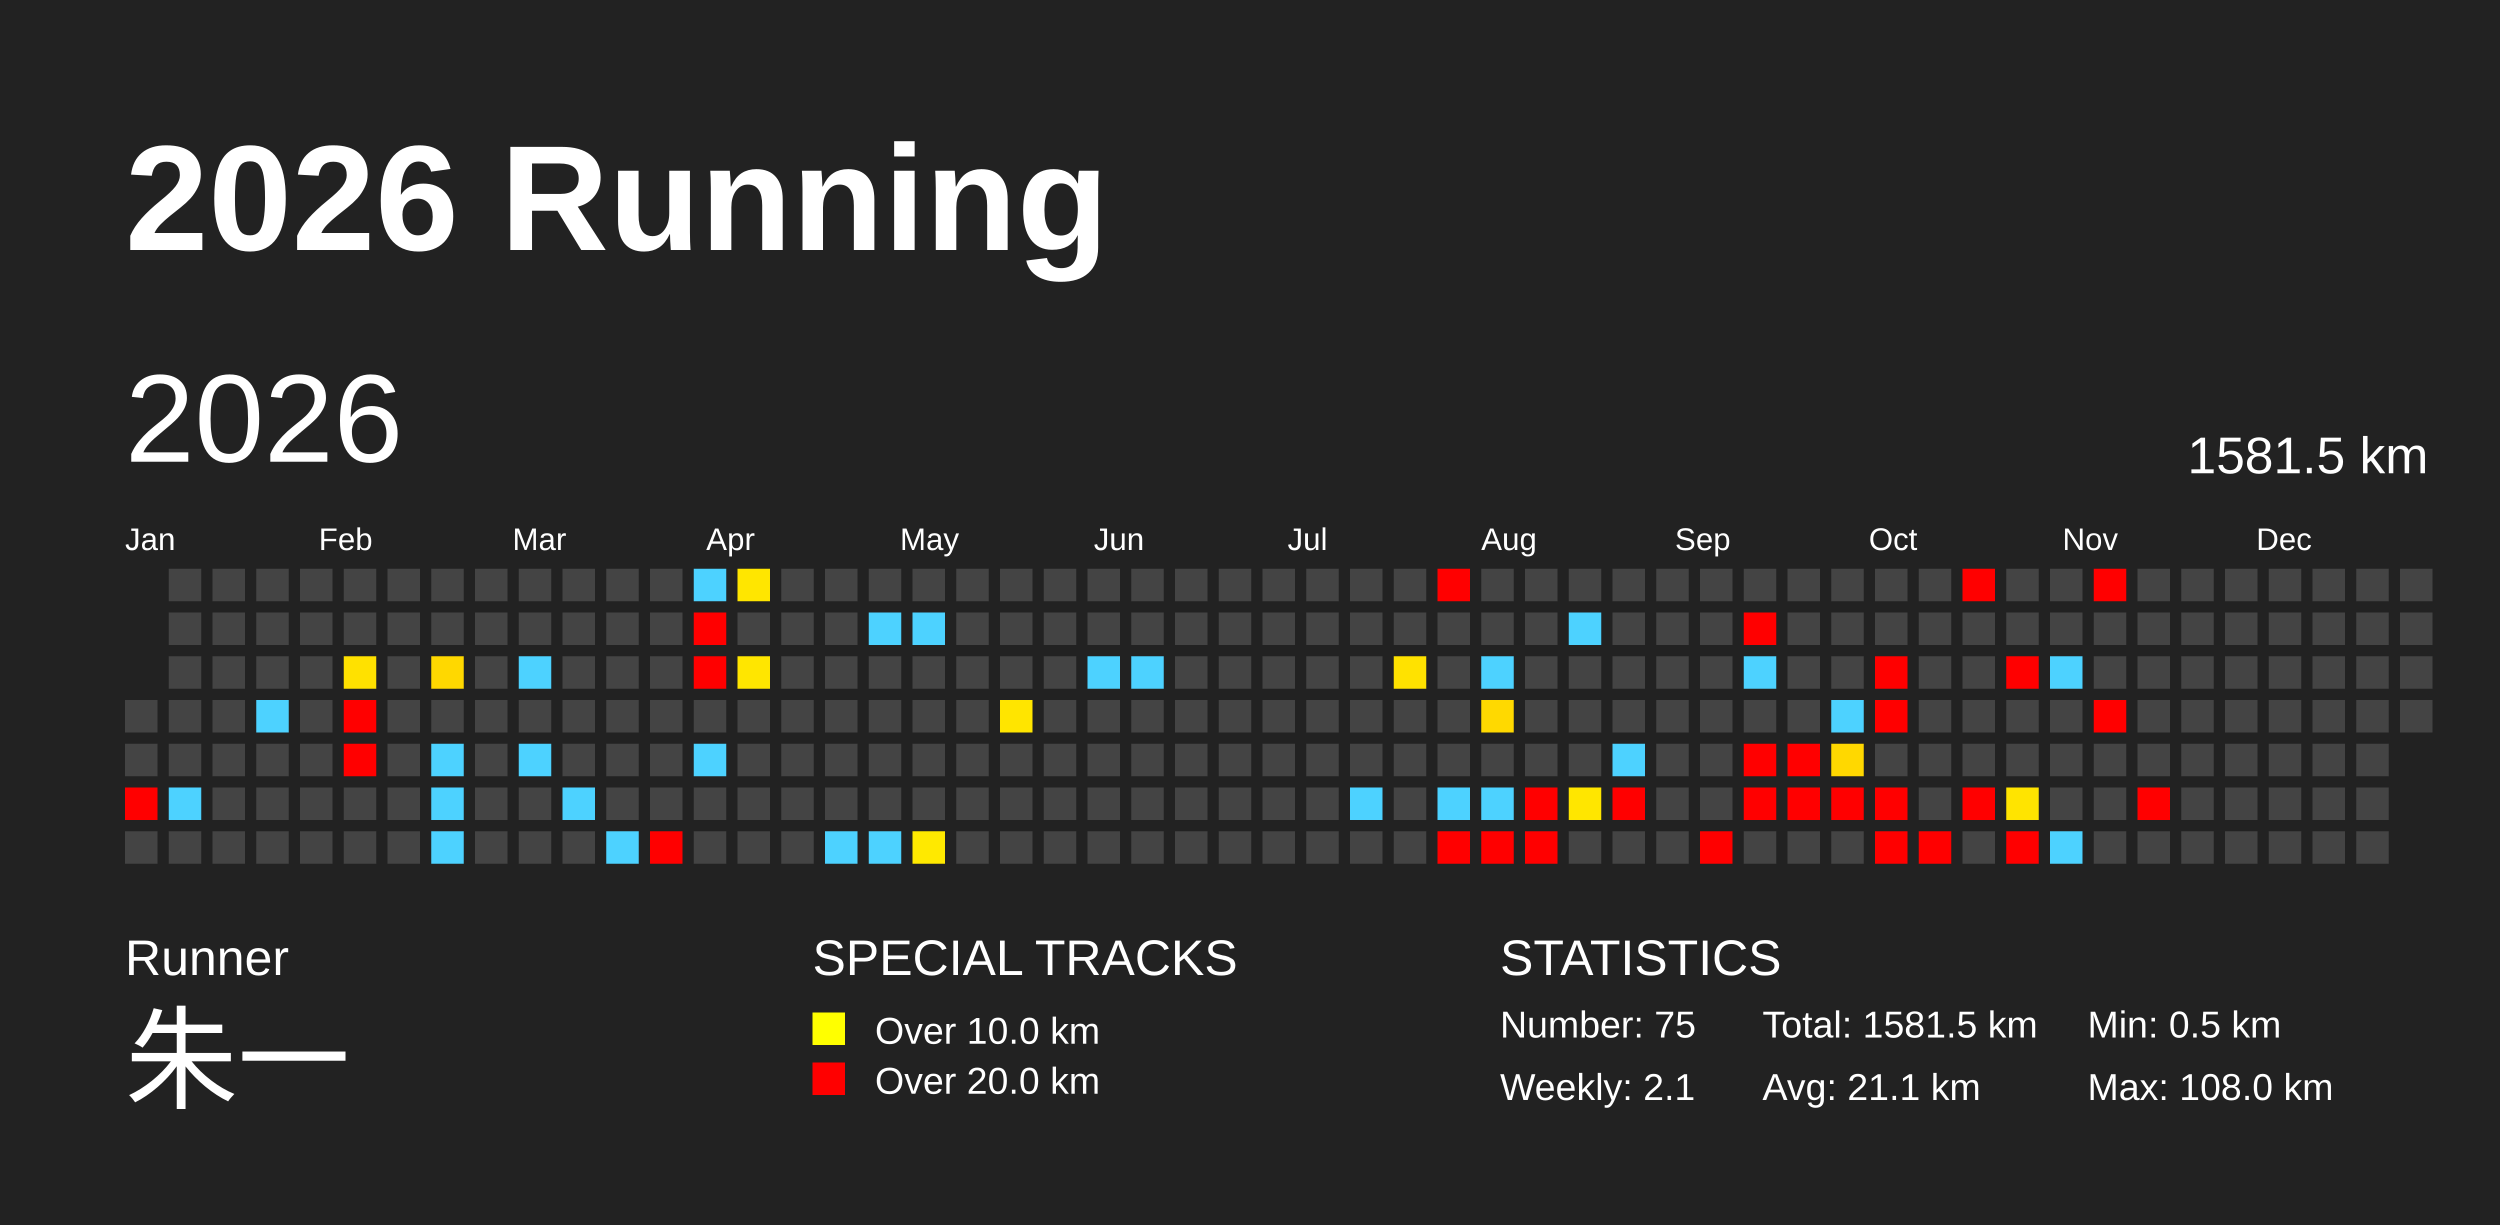
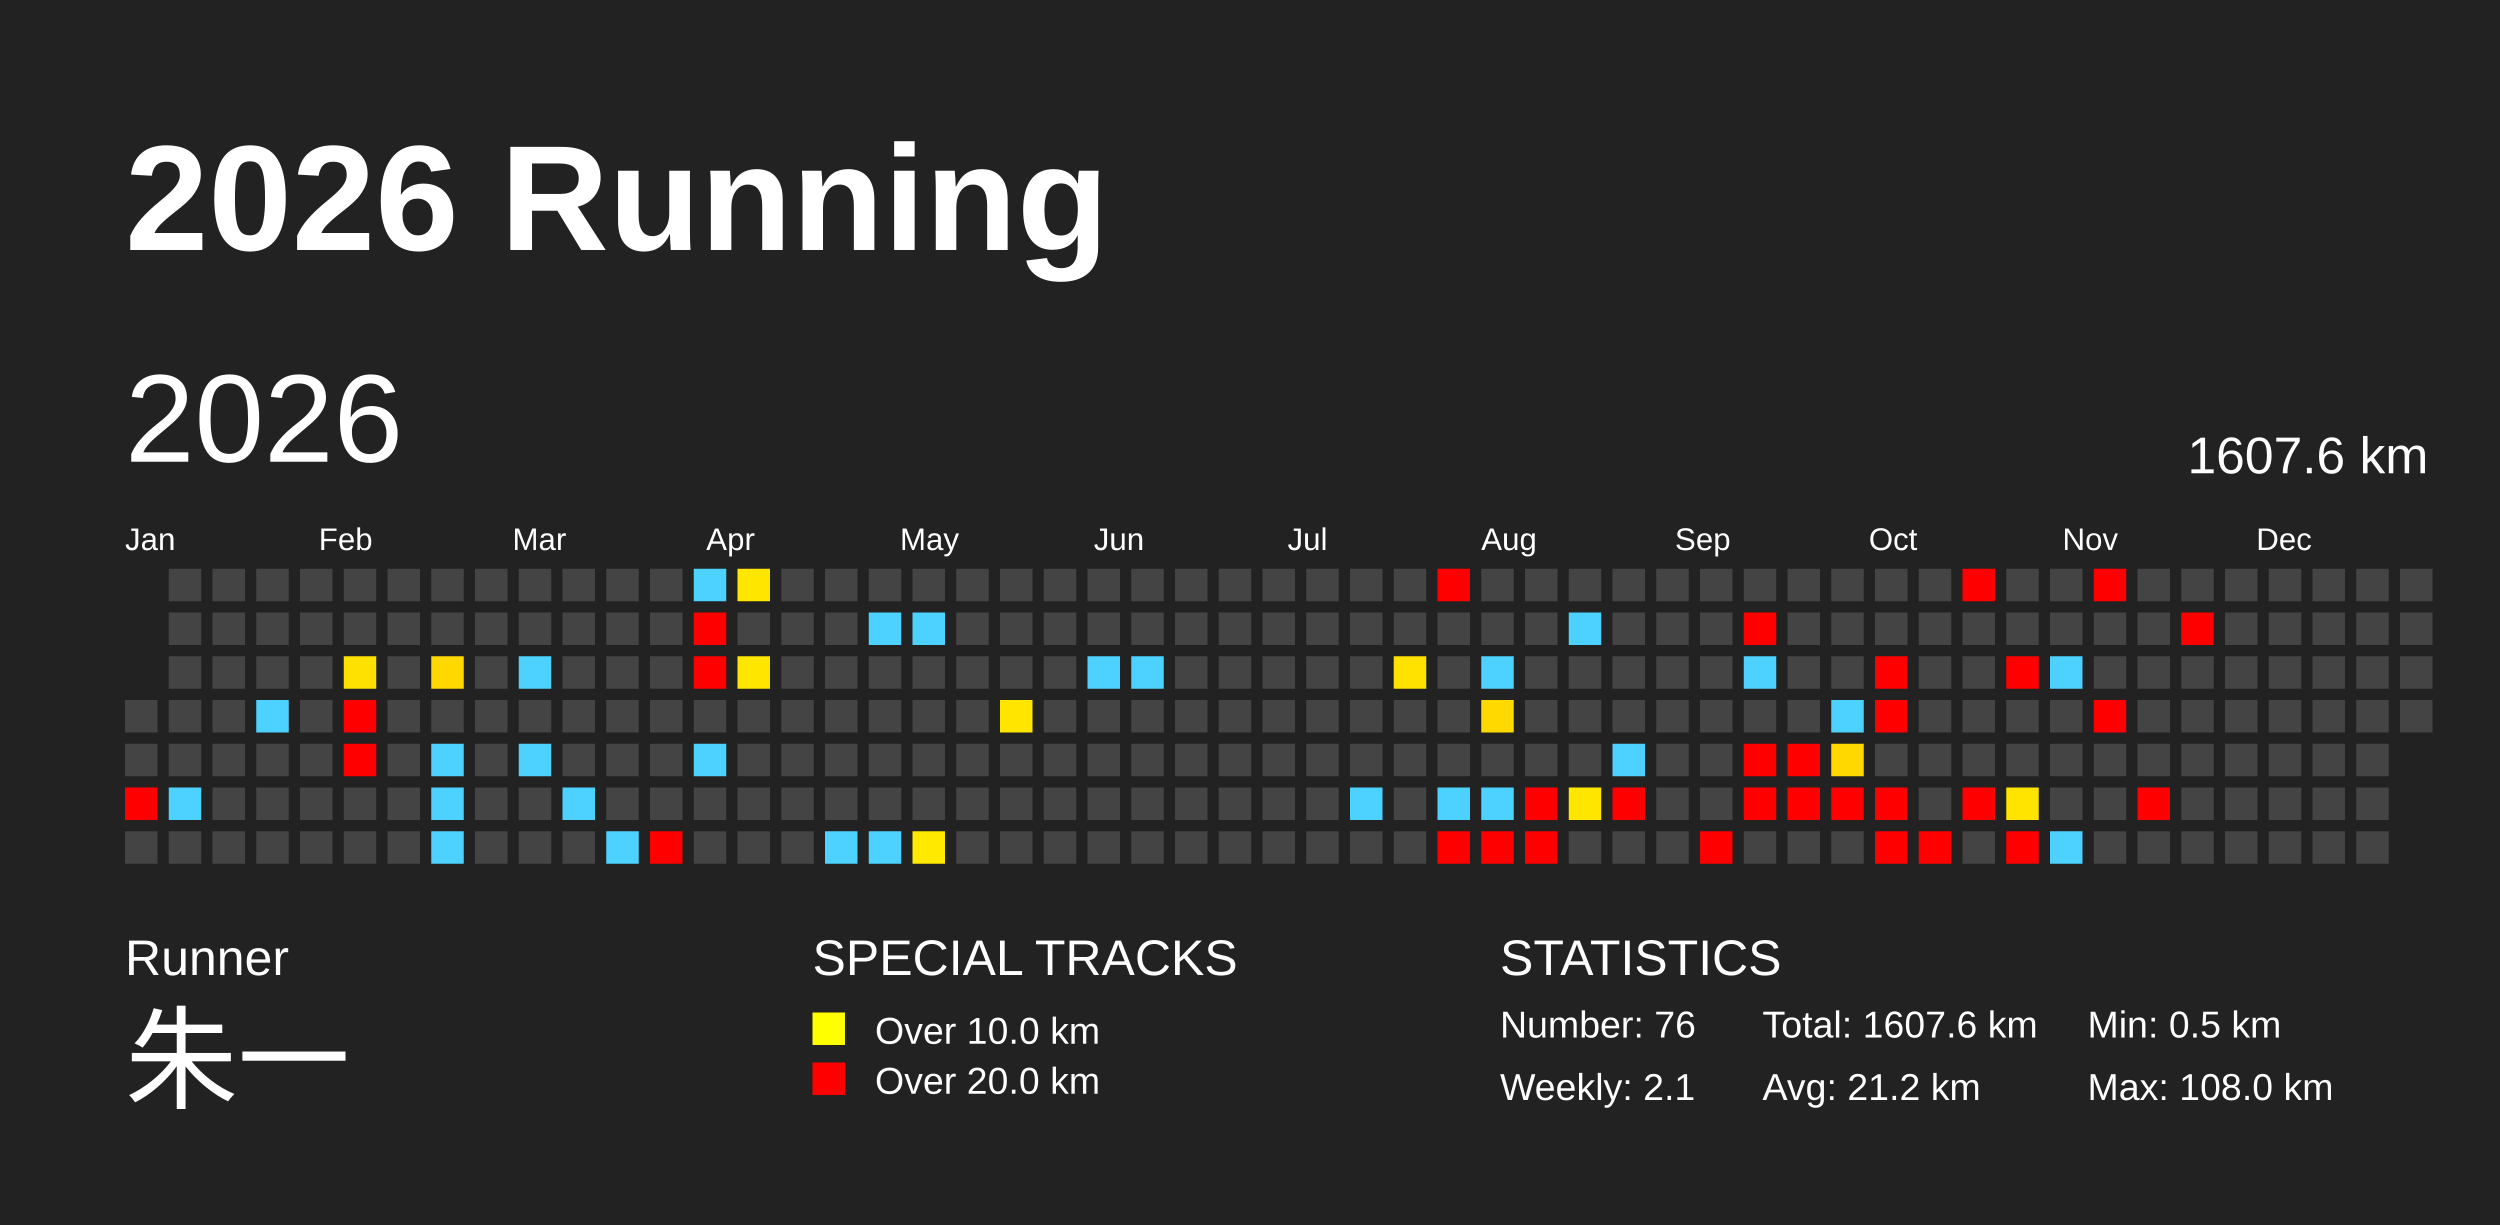
<svg xmlns="http://www.w3.org/2000/svg" baseProfile="full" height="98mm" version="1.1" viewBox="0,0,200,98" width="200mm">
  <defs />
  <rect fill="#222222" height="98" width="200" x="0" y="0" />
  <text fill="#FFFFFF" style="font-size:12px; font-family:Arial; font-weight:bold;" x="10" y="20">2026 Running</text>
  <text fill="#FFFFFF" style="font-size:4px; font-family:Arial" x="10" y="78">Runner</text>
  <text fill="#FFFFFF" style="font-size:9px; font-family:Arial" x="10" y="88">朱一</text>
  <text fill="#FFFFFF" style="font-size:4px; font-family:Arial" x="65" y="78">SPECIAL TRACKS</text>
  <rect fill="yellow" height="2.6" width="2.6" x="65" y="81" />
  <text fill="#FFFFFF" style="font-size:3px; font-family:Arial" x="70" y="83.5">Over 10.0 km</text>
  <rect fill="red" height="2.6" width="2.6" x="65" y="85" />
  <text fill="#FFFFFF" style="font-size:3px; font-family:Arial" x="70" y="87.5">Over 20.0 km</text>
  <text fill="#FFFFFF" style="font-size:4px; font-family:Arial" x="120" y="78">STATISTICS</text>
-   <text fill="#FFFFFF" style="font-size:3px; font-family:Arial" x="120" y="83">Number: 75</text>
+   <text fill="#FFFFFF" style="font-size:3px; font-family:Arial" x="120" y="83">Number: 76</text>
  <text fill="#FFFFFF" style="font-size:3px; font-family:Arial" x="120" y="88">Weekly: 2.1</text>
-   <text fill="#FFFFFF" style="font-size:3px; font-family:Arial" x="141" y="83">Total: 1581.5 km</text>
-   <text fill="#FFFFFF" style="font-size:3px; font-family:Arial" x="141" y="88">Avg: 21.1 km</text>
+   <text fill="#FFFFFF" style="font-size:3px; font-family:Arial" x="141" y="83">Total: 1607.6 km</text>
+   <text fill="#FFFFFF" style="font-size:3px; font-family:Arial" x="141" y="88">Avg: 21.2 km</text>
  <text fill="#FFFFFF" style="font-size:3px; font-family:Arial" x="167" y="83">Min: 0.5 km</text>
  <text fill="#FFFFFF" style="font-size:3px; font-family:Arial" x="167" y="88">Max: 108.0 km</text>
  <text dominant-baseline="hanging" fill="#FFFFFF" style="font-size:10.0px; font-family:Arial;" x="10" y="30">2026</text>
-   <text dominant-baseline="hanging" fill="#FFFFFF" style="font-size:4.125px; font-family:Arial;" x="175" y="35">1581.5 km</text>
+   <text dominant-baseline="hanging" fill="#FFFFFF" style="font-size:4.125px; font-family:Arial;" x="175" y="35">1607.6 km</text>
  <text fill="#FFFFFF" style="font-size:2.5px; font-family:Arial" x="10.0" y="44">Jan</text>
  <text fill="#FFFFFF" style="font-size:2.5px; font-family:Arial" x="25.5" y="44">Feb</text>
  <text fill="#FFFFFF" style="font-size:2.5px; font-family:Arial" x="41.0" y="44">Mar</text>
  <text fill="#FFFFFF" style="font-size:2.5px; font-family:Arial" x="56.5" y="44">Apr</text>
  <text fill="#FFFFFF" style="font-size:2.5px; font-family:Arial" x="72.0" y="44">May</text>
  <text fill="#FFFFFF" style="font-size:2.5px; font-family:Arial" x="87.5" y="44">Jun</text>
  <text fill="#FFFFFF" style="font-size:2.5px; font-family:Arial" x="103.0" y="44">Jul</text>
  <text fill="#FFFFFF" style="font-size:2.5px; font-family:Arial" x="118.5" y="44">Aug</text>
  <text fill="#FFFFFF" style="font-size:2.5px; font-family:Arial" x="134.0" y="44">Sep</text>
  <text fill="#FFFFFF" style="font-size:2.5px; font-family:Arial" x="149.5" y="44">Oct</text>
  <text fill="#FFFFFF" style="font-size:2.5px; font-family:Arial" x="165.0" y="44">Nov</text>
  <text fill="#FFFFFF" style="font-size:2.5px; font-family:Arial" x="180.5" y="44">Dec</text>
  <rect fill="#444444" height="2.6" width="2.6" x="10.0" y="56.0" />
  <rect fill="#444444" height="2.6" width="2.6" x="10.0" y="59.5" />
  <rect fill="red" height="2.6" width="2.6" x="10.0" y="63.0" />
  <rect fill="#444444" height="2.6" width="2.6" x="10.0" y="66.5" />
  <rect fill="#444444" height="2.6" width="2.6" x="13.5" y="45.5" />
  <rect fill="#444444" height="2.6" width="2.6" x="13.5" y="49.0" />
  <rect fill="#444444" height="2.6" width="2.6" x="13.5" y="52.5" />
  <rect fill="#444444" height="2.6" width="2.6" x="13.5" y="56.0" />
  <rect fill="#444444" height="2.6" width="2.6" x="13.5" y="59.5" />
  <rect fill="#4dd2ff" height="2.6" width="2.6" x="13.5" y="63.0" />
  <rect fill="#444444" height="2.6" width="2.6" x="13.5" y="66.5" />
  <rect fill="#444444" height="2.6" width="2.6" x="17.0" y="45.5" />
  <rect fill="#444444" height="2.6" width="2.6" x="17.0" y="49.0" />
  <rect fill="#444444" height="2.6" width="2.6" x="17.0" y="52.5" />
  <rect fill="#444444" height="2.6" width="2.6" x="17.0" y="56.0" />
  <rect fill="#444444" height="2.6" width="2.6" x="17.0" y="59.5" />
  <rect fill="#444444" height="2.6" width="2.6" x="17.0" y="63.0" />
  <rect fill="#444444" height="2.6" width="2.6" x="17.0" y="66.5" />
  <rect fill="#444444" height="2.6" width="2.6" x="20.5" y="45.5" />
  <rect fill="#444444" height="2.6" width="2.6" x="20.5" y="49.0" />
  <rect fill="#444444" height="2.6" width="2.6" x="20.5" y="52.5" />
  <rect fill="#4dd2ff" height="2.6" width="2.6" x="20.5" y="56.0" />
  <rect fill="#444444" height="2.6" width="2.6" x="20.5" y="59.5" />
  <rect fill="#444444" height="2.6" width="2.6" x="20.5" y="63.0" />
  <rect fill="#444444" height="2.6" width="2.6" x="20.5" y="66.5" />
  <rect fill="#444444" height="2.6" width="2.6" x="24.0" y="45.5" />
  <rect fill="#444444" height="2.6" width="2.6" x="24.0" y="49.0" />
  <rect fill="#444444" height="2.6" width="2.6" x="24.0" y="52.5" />
  <rect fill="#444444" height="2.6" width="2.6" x="24.0" y="56.0" />
  <rect fill="#444444" height="2.6" width="2.6" x="24.0" y="59.5" />
  <rect fill="#444444" height="2.6" width="2.6" x="24.0" y="63.0" />
  <rect fill="#444444" height="2.6" width="2.6" x="24.0" y="66.5" />
  <rect fill="#444444" height="2.6" width="2.6" x="27.5" y="45.5" />
  <rect fill="#444444" height="2.6" width="2.6" x="27.5" y="49.0" />
  <rect fill="#ffe100" height="2.6" width="2.6" x="27.5" y="52.5" />
  <rect fill="red" height="2.6" width="2.6" x="27.5" y="56.0" />
  <rect fill="red" height="2.6" width="2.6" x="27.5" y="59.5" />
  <rect fill="#444444" height="2.6" width="2.6" x="27.5" y="63.0" />
  <rect fill="#444444" height="2.6" width="2.6" x="27.5" y="66.5" />
  <rect fill="#444444" height="2.6" width="2.6" x="31.0" y="45.5" />
  <rect fill="#444444" height="2.6" width="2.6" x="31.0" y="49.0" />
  <rect fill="#444444" height="2.6" width="2.6" x="31.0" y="52.5" />
  <rect fill="#444444" height="2.6" width="2.6" x="31.0" y="56.0" />
  <rect fill="#444444" height="2.6" width="2.6" x="31.0" y="59.5" />
  <rect fill="#444444" height="2.6" width="2.6" x="31.0" y="63.0" />
  <rect fill="#444444" height="2.6" width="2.6" x="31.0" y="66.5" />
  <rect fill="#444444" height="2.6" width="2.6" x="34.5" y="45.5" />
  <rect fill="#444444" height="2.6" width="2.6" x="34.5" y="49.0" />
  <rect fill="#ffd800" height="2.6" width="2.6" x="34.5" y="52.5" />
  <rect fill="#444444" height="2.6" width="2.6" x="34.5" y="56.0" />
  <rect fill="#4dd2ff" height="2.6" width="2.6" x="34.5" y="59.5" />
  <rect fill="#4dd2ff" height="2.6" width="2.6" x="34.5" y="63.0" />
  <rect fill="#4dd2ff" height="2.6" width="2.6" x="34.5" y="66.5" />
  <rect fill="#444444" height="2.6" width="2.6" x="38.0" y="45.5" />
  <rect fill="#444444" height="2.6" width="2.6" x="38.0" y="49.0" />
  <rect fill="#444444" height="2.6" width="2.6" x="38.0" y="52.5" />
  <rect fill="#444444" height="2.6" width="2.6" x="38.0" y="56.0" />
  <rect fill="#444444" height="2.6" width="2.6" x="38.0" y="59.5" />
  <rect fill="#444444" height="2.6" width="2.6" x="38.0" y="63.0" />
  <rect fill="#444444" height="2.6" width="2.6" x="38.0" y="66.5" />
  <rect fill="#444444" height="2.6" width="2.6" x="41.5" y="45.5" />
  <rect fill="#444444" height="2.6" width="2.6" x="41.5" y="49.0" />
  <rect fill="#4dd2ff" height="2.6" width="2.6" x="41.5" y="52.5" />
  <rect fill="#444444" height="2.6" width="2.6" x="41.5" y="56.0" />
  <rect fill="#4dd2ff" height="2.6" width="2.6" x="41.5" y="59.5" />
  <rect fill="#444444" height="2.6" width="2.6" x="41.5" y="63.0" />
  <rect fill="#444444" height="2.6" width="2.6" x="41.5" y="66.5" />
  <rect fill="#444444" height="2.6" width="2.6" x="45.0" y="45.5" />
  <rect fill="#444444" height="2.6" width="2.6" x="45.0" y="49.0" />
  <rect fill="#444444" height="2.6" width="2.6" x="45.0" y="52.5" />
  <rect fill="#444444" height="2.6" width="2.6" x="45.0" y="56.0" />
  <rect fill="#444444" height="2.6" width="2.6" x="45.0" y="59.5" />
  <rect fill="#4dd2ff" height="2.6" width="2.6" x="45.0" y="63.0" />
  <rect fill="#444444" height="2.6" width="2.6" x="45.0" y="66.5" />
  <rect fill="#444444" height="2.6" width="2.6" x="48.5" y="45.5" />
  <rect fill="#444444" height="2.6" width="2.6" x="48.5" y="49.0" />
  <rect fill="#444444" height="2.6" width="2.6" x="48.5" y="52.5" />
  <rect fill="#444444" height="2.6" width="2.6" x="48.5" y="56.0" />
  <rect fill="#444444" height="2.6" width="2.6" x="48.5" y="59.5" />
  <rect fill="#444444" height="2.6" width="2.6" x="48.5" y="63.0" />
  <rect fill="#4dd2ff" height="2.6" width="2.6" x="48.5" y="66.5" />
  <rect fill="#444444" height="2.6" width="2.6" x="52.0" y="45.5" />
  <rect fill="#444444" height="2.6" width="2.6" x="52.0" y="49.0" />
  <rect fill="#444444" height="2.6" width="2.6" x="52.0" y="52.5" />
  <rect fill="#444444" height="2.6" width="2.6" x="52.0" y="56.0" />
  <rect fill="#444444" height="2.6" width="2.6" x="52.0" y="59.5" />
  <rect fill="#444444" height="2.6" width="2.6" x="52.0" y="63.0" />
  <rect fill="red" height="2.6" width="2.6" x="52.0" y="66.5" />
  <rect fill="#4dd2ff" height="2.6" width="2.6" x="55.5" y="45.5" />
  <rect fill="red" height="2.6" width="2.6" x="55.5" y="49.0" />
  <rect fill="red" height="2.6" width="2.6" x="55.5" y="52.5" />
  <rect fill="#444444" height="2.6" width="2.6" x="55.5" y="56.0" />
  <rect fill="#4dd2ff" height="2.6" width="2.6" x="55.5" y="59.5" />
  <rect fill="#444444" height="2.6" width="2.6" x="55.5" y="63.0" />
  <rect fill="#444444" height="2.6" width="2.6" x="55.5" y="66.5" />
  <rect fill="#ffe600" height="2.6" width="2.6" x="59.0" y="45.5" />
  <rect fill="#444444" height="2.6" width="2.6" x="59.0" y="49.0" />
  <rect fill="#ffe600" height="2.6" width="2.6" x="59.0" y="52.5" />
  <rect fill="#444444" height="2.6" width="2.6" x="59.0" y="56.0" />
  <rect fill="#444444" height="2.6" width="2.6" x="59.0" y="59.5" />
  <rect fill="#444444" height="2.6" width="2.6" x="59.0" y="63.0" />
  <rect fill="#444444" height="2.6" width="2.6" x="59.0" y="66.5" />
  <rect fill="#444444" height="2.6" width="2.6" x="62.5" y="45.5" />
  <rect fill="#444444" height="2.6" width="2.6" x="62.5" y="49.0" />
  <rect fill="#444444" height="2.6" width="2.6" x="62.5" y="52.5" />
  <rect fill="#444444" height="2.6" width="2.6" x="62.5" y="56.0" />
  <rect fill="#444444" height="2.6" width="2.6" x="62.5" y="59.5" />
  <rect fill="#444444" height="2.6" width="2.6" x="62.5" y="63.0" />
  <rect fill="#444444" height="2.6" width="2.6" x="62.5" y="66.5" />
  <rect fill="#444444" height="2.6" width="2.6" x="66.0" y="45.5" />
  <rect fill="#444444" height="2.6" width="2.6" x="66.0" y="49.0" />
  <rect fill="#444444" height="2.6" width="2.6" x="66.0" y="52.5" />
  <rect fill="#444444" height="2.6" width="2.6" x="66.0" y="56.0" />
  <rect fill="#444444" height="2.6" width="2.6" x="66.0" y="59.5" />
  <rect fill="#444444" height="2.6" width="2.6" x="66.0" y="63.0" />
  <rect fill="#4dd2ff" height="2.6" width="2.6" x="66.0" y="66.5" />
  <rect fill="#444444" height="2.6" width="2.6" x="69.5" y="45.5" />
  <rect fill="#4dd2ff" height="2.6" width="2.6" x="69.5" y="49.0" />
  <rect fill="#444444" height="2.6" width="2.6" x="69.5" y="52.5" />
  <rect fill="#444444" height="2.6" width="2.6" x="69.5" y="56.0" />
  <rect fill="#444444" height="2.6" width="2.6" x="69.5" y="59.5" />
  <rect fill="#444444" height="2.6" width="2.6" x="69.5" y="63.0" />
  <rect fill="#4dd2ff" height="2.6" width="2.6" x="69.5" y="66.5" />
  <rect fill="#444444" height="2.6" width="2.6" x="73.0" y="45.5" />
  <rect fill="#4dd2ff" height="2.6" width="2.6" x="73.0" y="49.0" />
  <rect fill="#444444" height="2.6" width="2.6" x="73.0" y="52.5" />
  <rect fill="#444444" height="2.6" width="2.6" x="73.0" y="56.0" />
  <rect fill="#444444" height="2.6" width="2.6" x="73.0" y="59.5" />
  <rect fill="#444444" height="2.6" width="2.6" x="73.0" y="63.0" />
  <rect fill="#ffe900" height="2.6" width="2.6" x="73.0" y="66.5" />
  <rect fill="#444444" height="2.6" width="2.6" x="76.5" y="45.5" />
  <rect fill="#444444" height="2.6" width="2.6" x="76.5" y="49.0" />
  <rect fill="#444444" height="2.6" width="2.6" x="76.5" y="52.5" />
  <rect fill="#444444" height="2.6" width="2.6" x="76.5" y="56.0" />
  <rect fill="#444444" height="2.6" width="2.6" x="76.5" y="59.5" />
  <rect fill="#444444" height="2.6" width="2.6" x="76.5" y="63.0" />
  <rect fill="#444444" height="2.6" width="2.6" x="76.5" y="66.5" />
  <rect fill="#444444" height="2.6" width="2.6" x="80.0" y="45.5" />
  <rect fill="#444444" height="2.6" width="2.6" x="80.0" y="49.0" />
  <rect fill="#444444" height="2.6" width="2.6" x="80.0" y="52.5" />
  <rect fill="#ffe500" height="2.6" width="2.6" x="80.0" y="56.0" />
  <rect fill="#444444" height="2.6" width="2.6" x="80.0" y="59.5" />
  <rect fill="#444444" height="2.6" width="2.6" x="80.0" y="63.0" />
  <rect fill="#444444" height="2.6" width="2.6" x="80.0" y="66.5" />
  <rect fill="#444444" height="2.6" width="2.6" x="83.5" y="45.5" />
  <rect fill="#444444" height="2.6" width="2.6" x="83.5" y="49.0" />
  <rect fill="#444444" height="2.6" width="2.6" x="83.5" y="52.5" />
  <rect fill="#444444" height="2.6" width="2.6" x="83.5" y="56.0" />
  <rect fill="#444444" height="2.6" width="2.6" x="83.5" y="59.5" />
  <rect fill="#444444" height="2.6" width="2.6" x="83.5" y="63.0" />
  <rect fill="#444444" height="2.6" width="2.6" x="83.5" y="66.5" />
  <rect fill="#444444" height="2.6" width="2.6" x="87.0" y="45.5" />
  <rect fill="#444444" height="2.6" width="2.6" x="87.0" y="49.0" />
  <rect fill="#4dd2ff" height="2.6" width="2.6" x="87.0" y="52.5" />
  <rect fill="#444444" height="2.6" width="2.6" x="87.0" y="56.0" />
  <rect fill="#444444" height="2.6" width="2.6" x="87.0" y="59.5" />
  <rect fill="#444444" height="2.6" width="2.6" x="87.0" y="63.0" />
  <rect fill="#444444" height="2.6" width="2.6" x="87.0" y="66.5" />
  <rect fill="#444444" height="2.6" width="2.6" x="90.5" y="45.5" />
  <rect fill="#444444" height="2.6" width="2.6" x="90.5" y="49.0" />
  <rect fill="#4dd2ff" height="2.6" width="2.6" x="90.5" y="52.5" />
  <rect fill="#444444" height="2.6" width="2.6" x="90.5" y="56.0" />
  <rect fill="#444444" height="2.6" width="2.6" x="90.5" y="59.5" />
  <rect fill="#444444" height="2.6" width="2.6" x="90.5" y="63.0" />
  <rect fill="#444444" height="2.6" width="2.6" x="90.5" y="66.5" />
  <rect fill="#444444" height="2.6" width="2.6" x="94.0" y="45.5" />
  <rect fill="#444444" height="2.6" width="2.6" x="94.0" y="49.0" />
  <rect fill="#444444" height="2.6" width="2.6" x="94.0" y="52.5" />
  <rect fill="#444444" height="2.6" width="2.6" x="94.0" y="56.0" />
  <rect fill="#444444" height="2.6" width="2.6" x="94.0" y="59.5" />
  <rect fill="#444444" height="2.6" width="2.6" x="94.0" y="63.0" />
  <rect fill="#444444" height="2.6" width="2.6" x="94.0" y="66.5" />
  <rect fill="#444444" height="2.6" width="2.6" x="97.5" y="45.5" />
  <rect fill="#444444" height="2.6" width="2.6" x="97.5" y="49.0" />
  <rect fill="#444444" height="2.6" width="2.6" x="97.5" y="52.5" />
  <rect fill="#444444" height="2.6" width="2.6" x="97.5" y="56.0" />
  <rect fill="#444444" height="2.6" width="2.6" x="97.5" y="59.5" />
  <rect fill="#444444" height="2.6" width="2.6" x="97.5" y="63.0" />
  <rect fill="#444444" height="2.6" width="2.6" x="97.5" y="66.5" />
  <rect fill="#444444" height="2.6" width="2.6" x="101.0" y="45.5" />
  <rect fill="#444444" height="2.6" width="2.6" x="101.0" y="49.0" />
  <rect fill="#444444" height="2.6" width="2.6" x="101.0" y="52.5" />
  <rect fill="#444444" height="2.6" width="2.6" x="101.0" y="56.0" />
  <rect fill="#444444" height="2.6" width="2.6" x="101.0" y="59.5" />
  <rect fill="#444444" height="2.6" width="2.6" x="101.0" y="63.0" />
  <rect fill="#444444" height="2.6" width="2.6" x="101.0" y="66.5" />
  <rect fill="#444444" height="2.6" width="2.6" x="104.5" y="45.5" />
  <rect fill="#444444" height="2.6" width="2.6" x="104.5" y="49.0" />
  <rect fill="#444444" height="2.6" width="2.6" x="104.5" y="52.5" />
  <rect fill="#444444" height="2.6" width="2.6" x="104.5" y="56.0" />
  <rect fill="#444444" height="2.6" width="2.6" x="104.5" y="59.5" />
  <rect fill="#444444" height="2.6" width="2.6" x="104.5" y="63.0" />
  <rect fill="#444444" height="2.6" width="2.6" x="104.5" y="66.5" />
  <rect fill="#444444" height="2.6" width="2.6" x="108.0" y="45.5" />
  <rect fill="#444444" height="2.6" width="2.6" x="108.0" y="49.0" />
  <rect fill="#444444" height="2.6" width="2.6" x="108.0" y="52.5" />
  <rect fill="#444444" height="2.6" width="2.6" x="108.0" y="56.0" />
  <rect fill="#444444" height="2.6" width="2.6" x="108.0" y="59.5" />
  <rect fill="#4dd2ff" height="2.6" width="2.6" x="108.0" y="63.0" />
  <rect fill="#444444" height="2.6" width="2.6" x="108.0" y="66.5" />
  <rect fill="#444444" height="2.6" width="2.6" x="111.5" y="45.5" />
  <rect fill="#444444" height="2.6" width="2.6" x="111.5" y="49.0" />
  <rect fill="#ffe200" height="2.6" width="2.6" x="111.5" y="52.5" />
  <rect fill="#444444" height="2.6" width="2.6" x="111.5" y="56.0" />
  <rect fill="#444444" height="2.6" width="2.6" x="111.5" y="59.5" />
  <rect fill="#444444" height="2.6" width="2.6" x="111.5" y="63.0" />
  <rect fill="#444444" height="2.6" width="2.6" x="111.5" y="66.5" />
  <rect fill="red" height="2.6" width="2.6" x="115.0" y="45.5" />
  <rect fill="#444444" height="2.6" width="2.6" x="115.0" y="49.0" />
  <rect fill="#444444" height="2.6" width="2.6" x="115.0" y="52.5" />
  <rect fill="#444444" height="2.6" width="2.6" x="115.0" y="56.0" />
  <rect fill="#444444" height="2.6" width="2.6" x="115.0" y="59.5" />
  <rect fill="#4dd2ff" height="2.6" width="2.6" x="115.0" y="63.0" />
  <rect fill="red" height="2.6" width="2.6" x="115.0" y="66.5" />
  <rect fill="#444444" height="2.6" width="2.6" x="118.5" y="45.5" />
  <rect fill="#444444" height="2.6" width="2.6" x="118.5" y="49.0" />
  <rect fill="#4dd2ff" height="2.6" width="2.6" x="118.5" y="52.5" />
  <rect fill="#ffd900" height="2.6" width="2.6" x="118.5" y="56.0" />
  <rect fill="#444444" height="2.6" width="2.6" x="118.5" y="59.5" />
  <rect fill="#4dd2ff" height="2.6" width="2.6" x="118.5" y="63.0" />
  <rect fill="red" height="2.6" width="2.6" x="118.5" y="66.5" />
  <rect fill="#444444" height="2.6" width="2.6" x="122.0" y="45.5" />
  <rect fill="#444444" height="2.6" width="2.6" x="122.0" y="49.0" />
  <rect fill="#444444" height="2.6" width="2.6" x="122.0" y="52.5" />
  <rect fill="#444444" height="2.6" width="2.6" x="122.0" y="56.0" />
  <rect fill="#444444" height="2.6" width="2.6" x="122.0" y="59.5" />
  <rect fill="red" height="2.6" width="2.6" x="122.0" y="63.0" />
  <rect fill="red" height="2.6" width="2.6" x="122.0" y="66.5" />
  <rect fill="#444444" height="2.6" width="2.6" x="125.5" y="45.5" />
  <rect fill="#4dd2ff" height="2.6" width="2.6" x="125.5" y="49.0" />
  <rect fill="#444444" height="2.6" width="2.6" x="125.5" y="52.5" />
  <rect fill="#444444" height="2.6" width="2.6" x="125.5" y="56.0" />
  <rect fill="#444444" height="2.6" width="2.6" x="125.5" y="59.5" />
  <rect fill="#ffe600" height="2.6" width="2.6" x="125.5" y="63.0" />
  <rect fill="#444444" height="2.6" width="2.6" x="125.5" y="66.5" />
  <rect fill="#444444" height="2.6" width="2.6" x="129.0" y="45.5" />
  <rect fill="#444444" height="2.6" width="2.6" x="129.0" y="49.0" />
  <rect fill="#444444" height="2.6" width="2.6" x="129.0" y="52.5" />
  <rect fill="#444444" height="2.6" width="2.6" x="129.0" y="56.0" />
  <rect fill="#4dd2ff" height="2.6" width="2.6" x="129.0" y="59.5" />
  <rect fill="red" height="2.6" width="2.6" x="129.0" y="63.0" />
  <rect fill="#444444" height="2.6" width="2.6" x="129.0" y="66.5" />
  <rect fill="#444444" height="2.6" width="2.6" x="132.5" y="45.5" />
  <rect fill="#444444" height="2.6" width="2.6" x="132.5" y="49.0" />
  <rect fill="#444444" height="2.6" width="2.6" x="132.5" y="52.5" />
  <rect fill="#444444" height="2.6" width="2.6" x="132.5" y="56.0" />
  <rect fill="#444444" height="2.6" width="2.6" x="132.5" y="59.5" />
  <rect fill="#444444" height="2.6" width="2.6" x="132.5" y="63.0" />
  <rect fill="#444444" height="2.6" width="2.6" x="132.5" y="66.5" />
  <rect fill="#444444" height="2.6" width="2.6" x="136.0" y="45.5" />
  <rect fill="#444444" height="2.6" width="2.6" x="136.0" y="49.0" />
  <rect fill="#444444" height="2.6" width="2.6" x="136.0" y="52.5" />
  <rect fill="#444444" height="2.6" width="2.6" x="136.0" y="56.0" />
  <rect fill="#444444" height="2.6" width="2.6" x="136.0" y="59.5" />
  <rect fill="#444444" height="2.6" width="2.6" x="136.0" y="63.0" />
  <rect fill="red" height="2.6" width="2.6" x="136.0" y="66.5" />
  <rect fill="#444444" height="2.6" width="2.6" x="139.5" y="45.5" />
  <rect fill="red" height="2.6" width="2.6" x="139.5" y="49.0" />
  <rect fill="#4dd2ff" height="2.6" width="2.6" x="139.5" y="52.5" />
  <rect fill="#444444" height="2.6" width="2.6" x="139.5" y="56.0" />
  <rect fill="red" height="2.6" width="2.6" x="139.5" y="59.5" />
  <rect fill="red" height="2.6" width="2.6" x="139.5" y="63.0" />
  <rect fill="#444444" height="2.6" width="2.6" x="139.5" y="66.5" />
  <rect fill="#444444" height="2.6" width="2.6" x="143.0" y="45.5" />
  <rect fill="#444444" height="2.6" width="2.6" x="143.0" y="49.0" />
  <rect fill="#444444" height="2.6" width="2.6" x="143.0" y="52.5" />
  <rect fill="#444444" height="2.6" width="2.6" x="143.0" y="56.0" />
  <rect fill="red" height="2.6" width="2.6" x="143.0" y="59.5" />
  <rect fill="red" height="2.6" width="2.6" x="143.0" y="63.0" />
  <rect fill="#444444" height="2.6" width="2.6" x="143.0" y="66.5" />
  <rect fill="#444444" height="2.6" width="2.6" x="146.5" y="45.5" />
  <rect fill="#444444" height="2.6" width="2.6" x="146.5" y="49.0" />
  <rect fill="#444444" height="2.6" width="2.6" x="146.5" y="52.5" />
  <rect fill="#4dd2ff" height="2.6" width="2.6" x="146.5" y="56.0" />
  <rect fill="#ffd800" height="2.6" width="2.6" x="146.5" y="59.5" />
  <rect fill="red" height="2.6" width="2.6" x="146.5" y="63.0" />
  <rect fill="#444444" height="2.6" width="2.6" x="146.5" y="66.5" />
  <rect fill="#444444" height="2.6" width="2.6" x="150.0" y="45.5" />
  <rect fill="#444444" height="2.6" width="2.6" x="150.0" y="49.0" />
  <rect fill="red" height="2.6" width="2.6" x="150.0" y="52.5" />
  <rect fill="red" height="2.6" width="2.6" x="150.0" y="56.0" />
  <rect fill="#444444" height="2.6" width="2.6" x="150.0" y="59.5" />
  <rect fill="red" height="2.6" width="2.6" x="150.0" y="63.0" />
  <rect fill="red" height="2.6" width="2.6" x="150.0" y="66.5" />
  <rect fill="#444444" height="2.6" width="2.6" x="153.5" y="45.5" />
  <rect fill="#444444" height="2.6" width="2.6" x="153.5" y="49.0" />
  <rect fill="#444444" height="2.6" width="2.6" x="153.5" y="52.5" />
  <rect fill="#444444" height="2.6" width="2.6" x="153.5" y="56.0" />
  <rect fill="#444444" height="2.6" width="2.6" x="153.5" y="59.5" />
  <rect fill="#444444" height="2.6" width="2.6" x="153.5" y="63.0" />
  <rect fill="red" height="2.6" width="2.6" x="153.5" y="66.5" />
  <rect fill="red" height="2.6" width="2.6" x="157.0" y="45.5" />
  <rect fill="#444444" height="2.6" width="2.6" x="157.0" y="49.0" />
  <rect fill="#444444" height="2.6" width="2.6" x="157.0" y="52.5" />
  <rect fill="#444444" height="2.6" width="2.6" x="157.0" y="56.0" />
  <rect fill="#444444" height="2.6" width="2.6" x="157.0" y="59.5" />
  <rect fill="red" height="2.6" width="2.6" x="157.0" y="63.0" />
  <rect fill="#444444" height="2.6" width="2.6" x="157.0" y="66.5" />
  <rect fill="#444444" height="2.6" width="2.6" x="160.5" y="45.5" />
  <rect fill="#444444" height="2.6" width="2.6" x="160.5" y="49.0" />
  <rect fill="red" height="2.6" width="2.6" x="160.5" y="52.5" />
  <rect fill="#444444" height="2.6" width="2.6" x="160.5" y="56.0" />
  <rect fill="#444444" height="2.6" width="2.6" x="160.5" y="59.5" />
  <rect fill="#ffe400" height="2.6" width="2.6" x="160.5" y="63.0" />
  <rect fill="red" height="2.6" width="2.6" x="160.5" y="66.5" />
  <rect fill="#444444" height="2.6" width="2.6" x="164.0" y="45.5" />
  <rect fill="#444444" height="2.6" width="2.6" x="164.0" y="49.0" />
  <rect fill="#4dd2ff" height="2.6" width="2.6" x="164.0" y="52.5" />
  <rect fill="#444444" height="2.6" width="2.6" x="164.0" y="56.0" />
  <rect fill="#444444" height="2.6" width="2.6" x="164.0" y="59.5" />
  <rect fill="#444444" height="2.6" width="2.6" x="164.0" y="63.0" />
  <rect fill="#4dd2ff" height="2.6" width="2.6" x="164.0" y="66.5" />
  <rect fill="red" height="2.6" width="2.6" x="167.5" y="45.5" />
  <rect fill="#444444" height="2.6" width="2.6" x="167.5" y="49.0" />
  <rect fill="#444444" height="2.6" width="2.6" x="167.5" y="52.5" />
  <rect fill="red" height="2.6" width="2.6" x="167.5" y="56.0" />
  <rect fill="#444444" height="2.6" width="2.6" x="167.5" y="59.5" />
  <rect fill="#444444" height="2.6" width="2.6" x="167.5" y="63.0" />
  <rect fill="#444444" height="2.6" width="2.6" x="167.5" y="66.5" />
  <rect fill="#444444" height="2.6" width="2.6" x="171.0" y="45.5" />
  <rect fill="#444444" height="2.6" width="2.6" x="171.0" y="49.0" />
  <rect fill="#444444" height="2.6" width="2.6" x="171.0" y="52.5" />
  <rect fill="#444444" height="2.6" width="2.6" x="171.0" y="56.0" />
  <rect fill="#444444" height="2.6" width="2.6" x="171.0" y="59.5" />
  <rect fill="red" height="2.6" width="2.6" x="171.0" y="63.0" />
  <rect fill="#444444" height="2.6" width="2.6" x="171.0" y="66.5" />
  <rect fill="#444444" height="2.6" width="2.6" x="174.5" y="45.5" />
-   <rect fill="#444444" height="2.6" width="2.6" x="174.5" y="49.0" />
+   <rect fill="red" height="2.6" width="2.6" x="174.5" y="49.0" />
  <rect fill="#444444" height="2.6" width="2.6" x="174.5" y="52.5" />
  <rect fill="#444444" height="2.6" width="2.6" x="174.5" y="56.0" />
  <rect fill="#444444" height="2.6" width="2.6" x="174.5" y="59.5" />
  <rect fill="#444444" height="2.6" width="2.6" x="174.5" y="63.0" />
  <rect fill="#444444" height="2.6" width="2.6" x="174.5" y="66.5" />
  <rect fill="#444444" height="2.6" width="2.6" x="178.0" y="45.5" />
  <rect fill="#444444" height="2.6" width="2.6" x="178.0" y="49.0" />
  <rect fill="#444444" height="2.6" width="2.6" x="178.0" y="52.5" />
  <rect fill="#444444" height="2.6" width="2.6" x="178.0" y="56.0" />
  <rect fill="#444444" height="2.6" width="2.6" x="178.0" y="59.5" />
  <rect fill="#444444" height="2.6" width="2.6" x="178.0" y="63.0" />
  <rect fill="#444444" height="2.6" width="2.6" x="178.0" y="66.5" />
  <rect fill="#444444" height="2.6" width="2.6" x="181.5" y="45.5" />
  <rect fill="#444444" height="2.6" width="2.6" x="181.5" y="49.0" />
  <rect fill="#444444" height="2.6" width="2.6" x="181.5" y="52.5" />
  <rect fill="#444444" height="2.6" width="2.6" x="181.5" y="56.0" />
  <rect fill="#444444" height="2.6" width="2.6" x="181.5" y="59.5" />
  <rect fill="#444444" height="2.6" width="2.6" x="181.5" y="63.0" />
  <rect fill="#444444" height="2.6" width="2.6" x="181.5" y="66.5" />
  <rect fill="#444444" height="2.6" width="2.6" x="185.0" y="45.5" />
  <rect fill="#444444" height="2.6" width="2.6" x="185.0" y="49.0" />
  <rect fill="#444444" height="2.6" width="2.6" x="185.0" y="52.5" />
  <rect fill="#444444" height="2.6" width="2.6" x="185.0" y="56.0" />
  <rect fill="#444444" height="2.6" width="2.6" x="185.0" y="59.5" />
  <rect fill="#444444" height="2.6" width="2.6" x="185.0" y="63.0" />
  <rect fill="#444444" height="2.6" width="2.6" x="185.0" y="66.5" />
  <rect fill="#444444" height="2.6" width="2.6" x="188.5" y="45.5" />
  <rect fill="#444444" height="2.6" width="2.6" x="188.5" y="49.0" />
  <rect fill="#444444" height="2.6" width="2.6" x="188.5" y="52.5" />
  <rect fill="#444444" height="2.6" width="2.6" x="188.5" y="56.0" />
  <rect fill="#444444" height="2.6" width="2.6" x="188.5" y="59.5" />
  <rect fill="#444444" height="2.6" width="2.6" x="188.5" y="63.0" />
  <rect fill="#444444" height="2.6" width="2.6" x="188.5" y="66.5" />
  <rect fill="#444444" height="2.6" width="2.6" x="192.0" y="45.5" />
  <rect fill="#444444" height="2.6" width="2.6" x="192.0" y="49.0" />
  <rect fill="#444444" height="2.6" width="2.6" x="192.0" y="52.5" />
  <rect fill="#444444" height="2.6" width="2.6" x="192.0" y="56.0" />
</svg>
